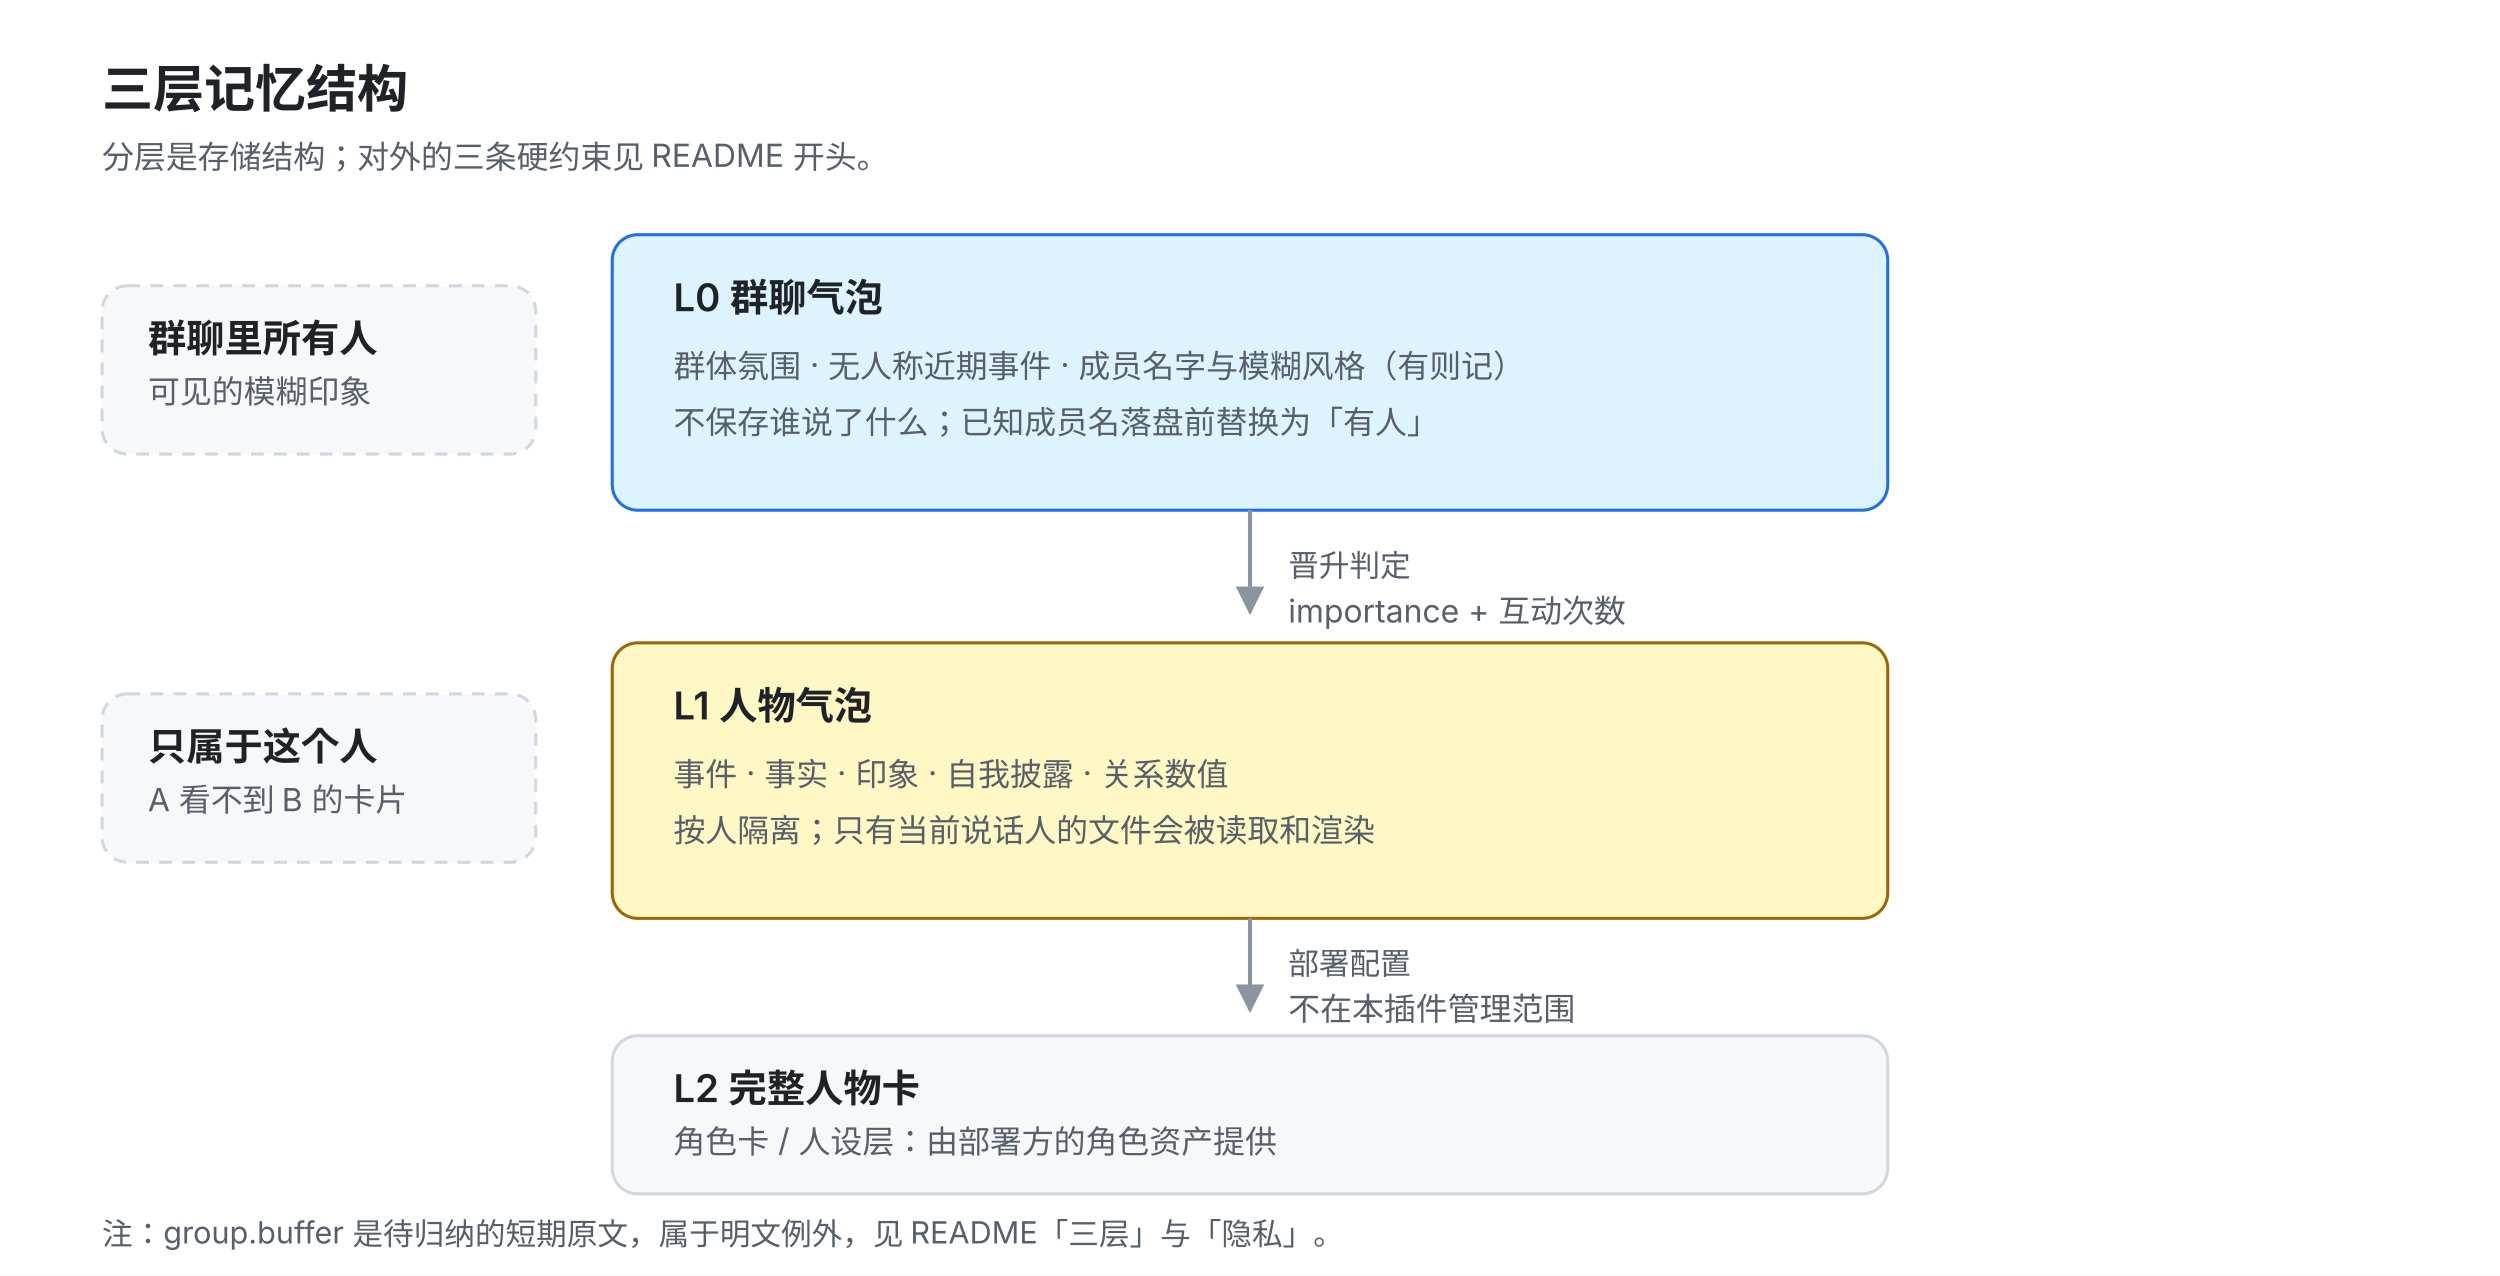
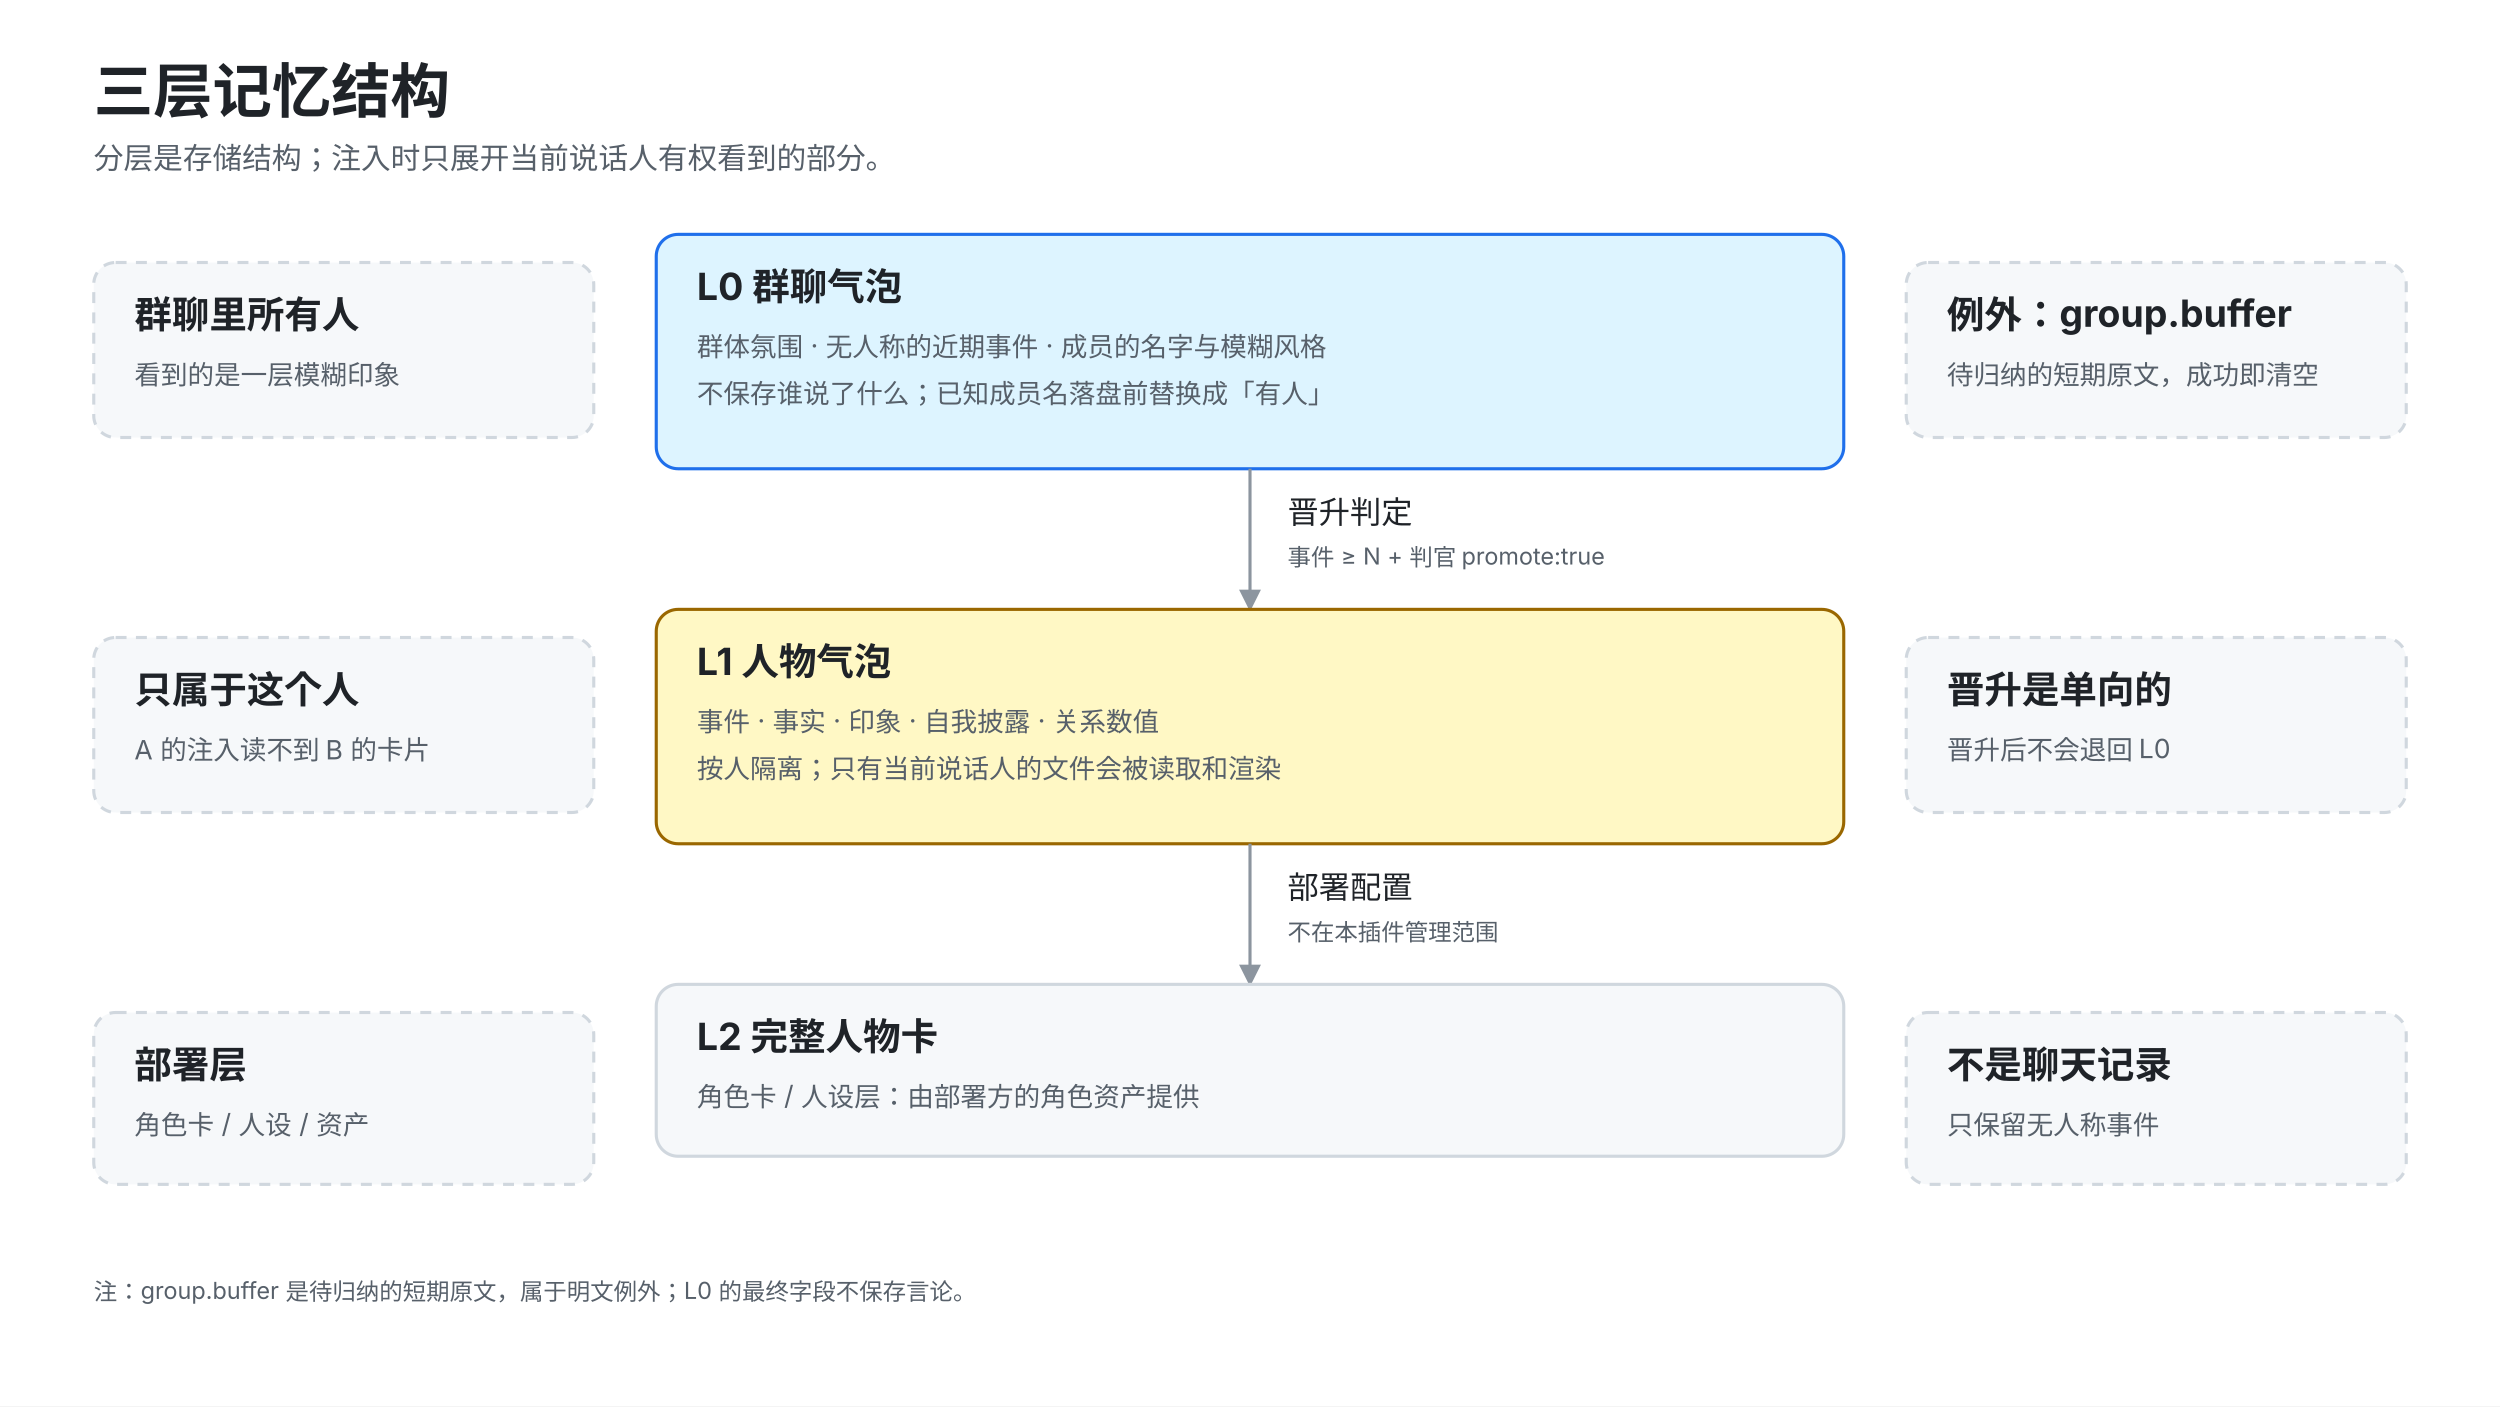
- <svg xmlns="http://www.w3.org/2000/svg" viewBox="0 0 980 500" role="img" aria-label="三层记忆结构">
+ <svg xmlns="http://www.w3.org/2000/svg" width="1200" height="675" viewBox="0 0 1600 900" role="img" aria-label="三层记忆结构">
  <defs>
    <marker id="arrow" viewBox="0 0 10 10" refX="9" refY="5" markerWidth="7" markerHeight="7" orient="auto-start-reverse">
      <path d="M 0 0 L 10 5 L 0 10 z" fill="#8c959f" />
    </marker>
  </defs>
  <style>
    text { font-family: system-ui, -apple-system, "Segoe UI", "Noto Sans SC", "Microsoft YaHei", sans-serif; fill: #1f2328; }
-     .h { font-size: 20px; font-weight: 700; }
-     .t { font-size: 15px; font-weight: 600; }
-     .s { font-size: 12.5px; fill: #57606a; }
-     .n { font-size: 12px; fill: #57606a; }
-     .badge { font-size: 11.5px; font-weight: 600; }
-     .arr { stroke: #8c959f; stroke-width: 1.6; fill: none; marker-end: url(#arrow); }
+     .h { font-size: 38px; font-weight: 700; }
+     .sub { font-size: 19px; fill: #57606a; }
+     .title { font-size: 24px; font-weight: 700; }
+     .b { font-size: 20px; }
+     .s { font-size: 17px; fill: #57606a; }
+     .n { font-size: 15px; fill: #57606a; }
+     .arr { stroke: #8c959f; stroke-width: 2; fill: none; marker-end: url(#arrow); }
+     .dash { stroke: #8c959f; stroke-width: 2; fill: none; stroke-dasharray: 7 6; marker-end: url(#arrow); }
  </style>
-   <rect width="980" height="500" fill="#ffffff" />
-   <text x="40" y="42" class="h">三层记忆结构</text>
-   <text x="40" y="66" class="s">分层是存储结构；对外的三条硬约束见 README 开头。</text>
-   <rect x="240" y="92" width="500" height="108" rx="10" fill="#ddf4ff" stroke="#1f6feb" stroke-width="1.2" />
-   <text x="264" y="122" class="t">L0  群聊气泡</text>
-   <text x="264" y="148" class="s">群体氛围 · 无人称近期事件 · 成员名字与模糊风格（有则记）</text>
-   <text x="264" y="170" class="s">不保存谁说了什么；已知成员名落盘前替换为「有人」</text>
-   <rect x="40" y="112" width="170" height="66" rx="10" fill="#f6f8fa" stroke="#d0d7de" stroke-width="1.2" stroke-dasharray="5 4" />
-   <text x="58" y="138" class="t">群聊里所有人</text>
-   <text x="58" y="158" class="s">可见的模糊印象</text>
-   <path d="M 490 200 L 490 240" class="arr" />
-   <text x="505" y="226" class="n">晋升判定</text>
-   <text x="505" y="244" class="s">importance + 互动次数</text>
-   <rect x="240" y="252" width="500" height="108" rx="10" fill="#fff8c5" stroke="#9a6700" stroke-width="1.2" />
-   <text x="264" y="282" class="t">L1  人物气泡</text>
-   <text x="264" y="308" class="s">事件 · 事实 · 印象 · 自我披露 · 关系数值</text>
-   <text x="264" y="330" class="s">按人隔离；只有当前说话人的文件会被读取和渲染</text>
-   <rect x="40" y="272" width="170" height="66" rx="10" fill="#f6f8fa" stroke="#d0d7de" stroke-width="1.2" stroke-dasharray="5 4" />
-   <text x="58" y="298" class="t">只属于这个人</text>
-   <text x="58" y="318" class="s">A 看不到 B 的卡片</text>
-   <path d="M 490 360 L 490 396" class="arr" />
-   <text x="505" y="382" class="n">部署配置</text>
-   <text x="505" y="400" class="s">不在本插件管理范围</text>
-   <rect x="240" y="406" width="500" height="62" rx="10" fill="#f6f8fa" stroke="#d0d7de" stroke-width="1.2" />
-   <text x="264" y="432" class="t">L2  完整人物卡</text>
-   <text x="264" y="452" class="s">角色卡 / 人设层：由部署方的角色资产提供</text>
-   <text x="40" y="488" class="n">注：group.buffer 是待归纳的短期原文，属于明文例外，见 README「三层」与「隐私」。</text>
+   <rect width="1600" height="900" fill="#ffffff" />
+   <text x="60" y="72" class="h">三层记忆结构</text>
+   <text x="60" y="108" class="sub">分层是存储结构；注入时只展开当前说话人有权看到的部分。</text>
+   <rect x="420" y="150" width="760" height="150" rx="14" fill="#ddf4ff" stroke="#1f6feb" stroke-width="2" />
+   <text x="446" y="192" class="title">L0  群聊气泡</text>
+   <text x="446" y="228" class="s">群体氛围 · 无人称的近期事件 · 成员的名字与模糊风格</text>
+   <text x="446" y="258" class="s">不保存谁说了什么；已知成员名落盘前替换成「有人」</text>
+   <rect x="60" y="168" width="320" height="112" rx="14" fill="#f6f8fa" stroke="#d0d7de" stroke-width="2" stroke-dasharray="7 6" />
+   <text x="86" y="210" class="title">群聊里所有人</text>
+   <text x="86" y="246" class="s">看到的是一层模糊印象</text>
+   <rect x="1220" y="168" width="320" height="112" rx="14" fill="#f6f8fa" stroke="#d0d7de" stroke-width="2" stroke-dasharray="7 6" />
+   <text x="1246" y="210" class="title">例外：group.buffer</text>
+   <text x="1246" y="246" class="s">待归纳的短期原文，成功即清空</text>
+   <path d="M 800 300 L 800 390" class="arr" />
+   <text x="824" y="335" class="b">晋升判定</text>
+   <text x="824" y="362" class="n">事件 ≥ N + 判官 promote:true</text>
+   <rect x="420" y="390" width="760" height="150" rx="14" fill="#fff8c5" stroke="#9a6700" stroke-width="2" />
+   <text x="446" y="432" class="title">L1  人物气泡</text>
+   <text x="446" y="468" class="s">事件 · 事实 · 印象 · 自我披露 · 关系数值</text>
+   <text x="446" y="498" class="s">按人隔离；只有当前说话人的文件会被读取和渲染</text>
+   <rect x="60" y="408" width="320" height="112" rx="14" fill="#f6f8fa" stroke="#d0d7de" stroke-width="2" stroke-dasharray="7 6" />
+   <text x="86" y="450" class="title">只属于这个人</text>
+   <text x="86" y="486" class="s">A 的注入读不到 B 的卡片</text>
+   <rect x="1220" y="408" width="320" height="112" rx="14" fill="#f6f8fa" stroke="#d0d7de" stroke-width="2" stroke-dasharray="7 6" />
+   <text x="1246" y="450" class="title">晋升是单向的</text>
+   <text x="1246" y="486" class="s">晋升后不会退回 L0</text>
+   <path d="M 800 540 L 800 630" class="arr" />
+   <text x="824" y="575" class="b">部署配置</text>
+   <text x="824" y="602" class="n">不在本插件管理范围</text>
+   <rect x="420" y="630" width="760" height="110" rx="14" fill="#f6f8fa" stroke="#d0d7de" stroke-width="2" />
+   <text x="446" y="672" class="title">L2  完整人物卡</text>
+   <text x="446" y="708" class="s">角色卡 / 人设层：由部署方的角色资产提供</text>
+   <rect x="60" y="648" width="320" height="110" rx="14" fill="#f6f8fa" stroke="#d0d7de" stroke-width="2" stroke-dasharray="7 6" />
+   <text x="86" y="690" class="title">部署层</text>
+   <text x="86" y="726" class="s">角色卡 / 人设 / 资产</text>
+   <rect x="1220" y="648" width="320" height="110" rx="14" fill="#f6f8fa" stroke="#d0d7de" stroke-width="2" stroke-dasharray="7 6" />
+   <text x="1246" y="690" class="title">不是聊天记录</text>
+   <text x="1246" y="726" class="s">只保留无人称事件</text>
+   <text x="60" y="832" class="n">注：group.buffer 是待归纳的短期原文，属于明文例外；L0 的最终字段不保存言论。</text>
</svg>
